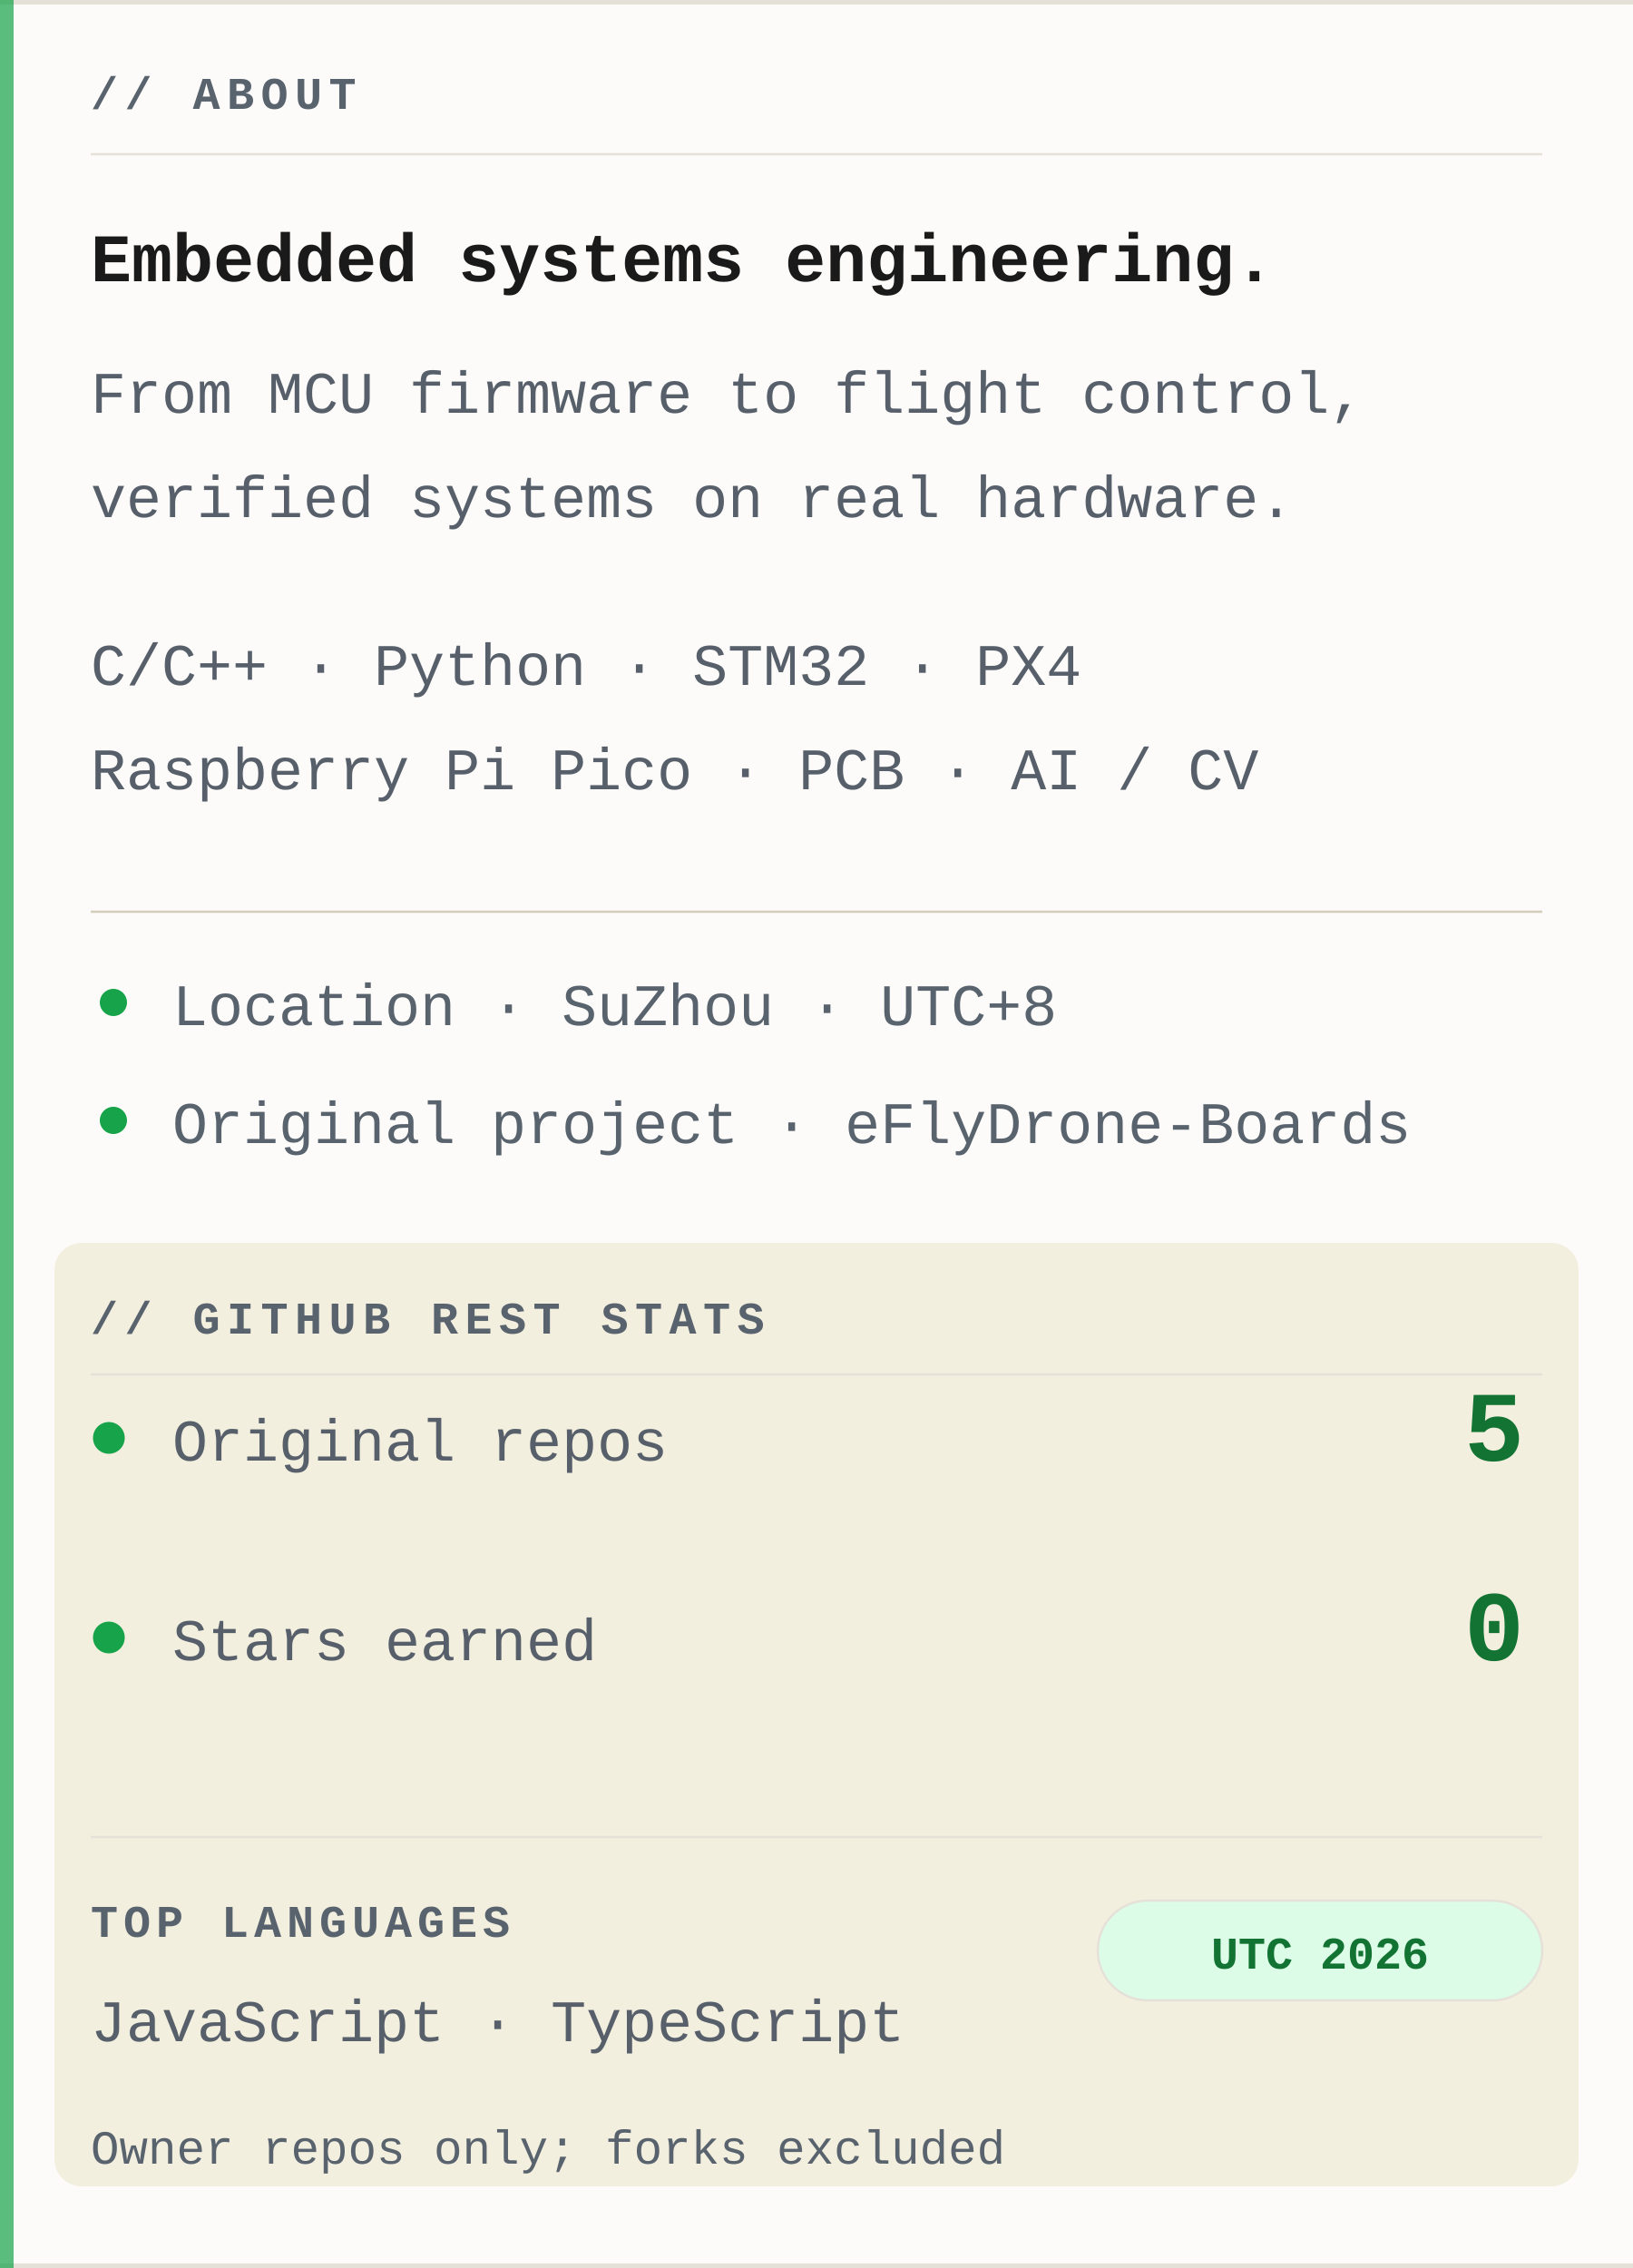
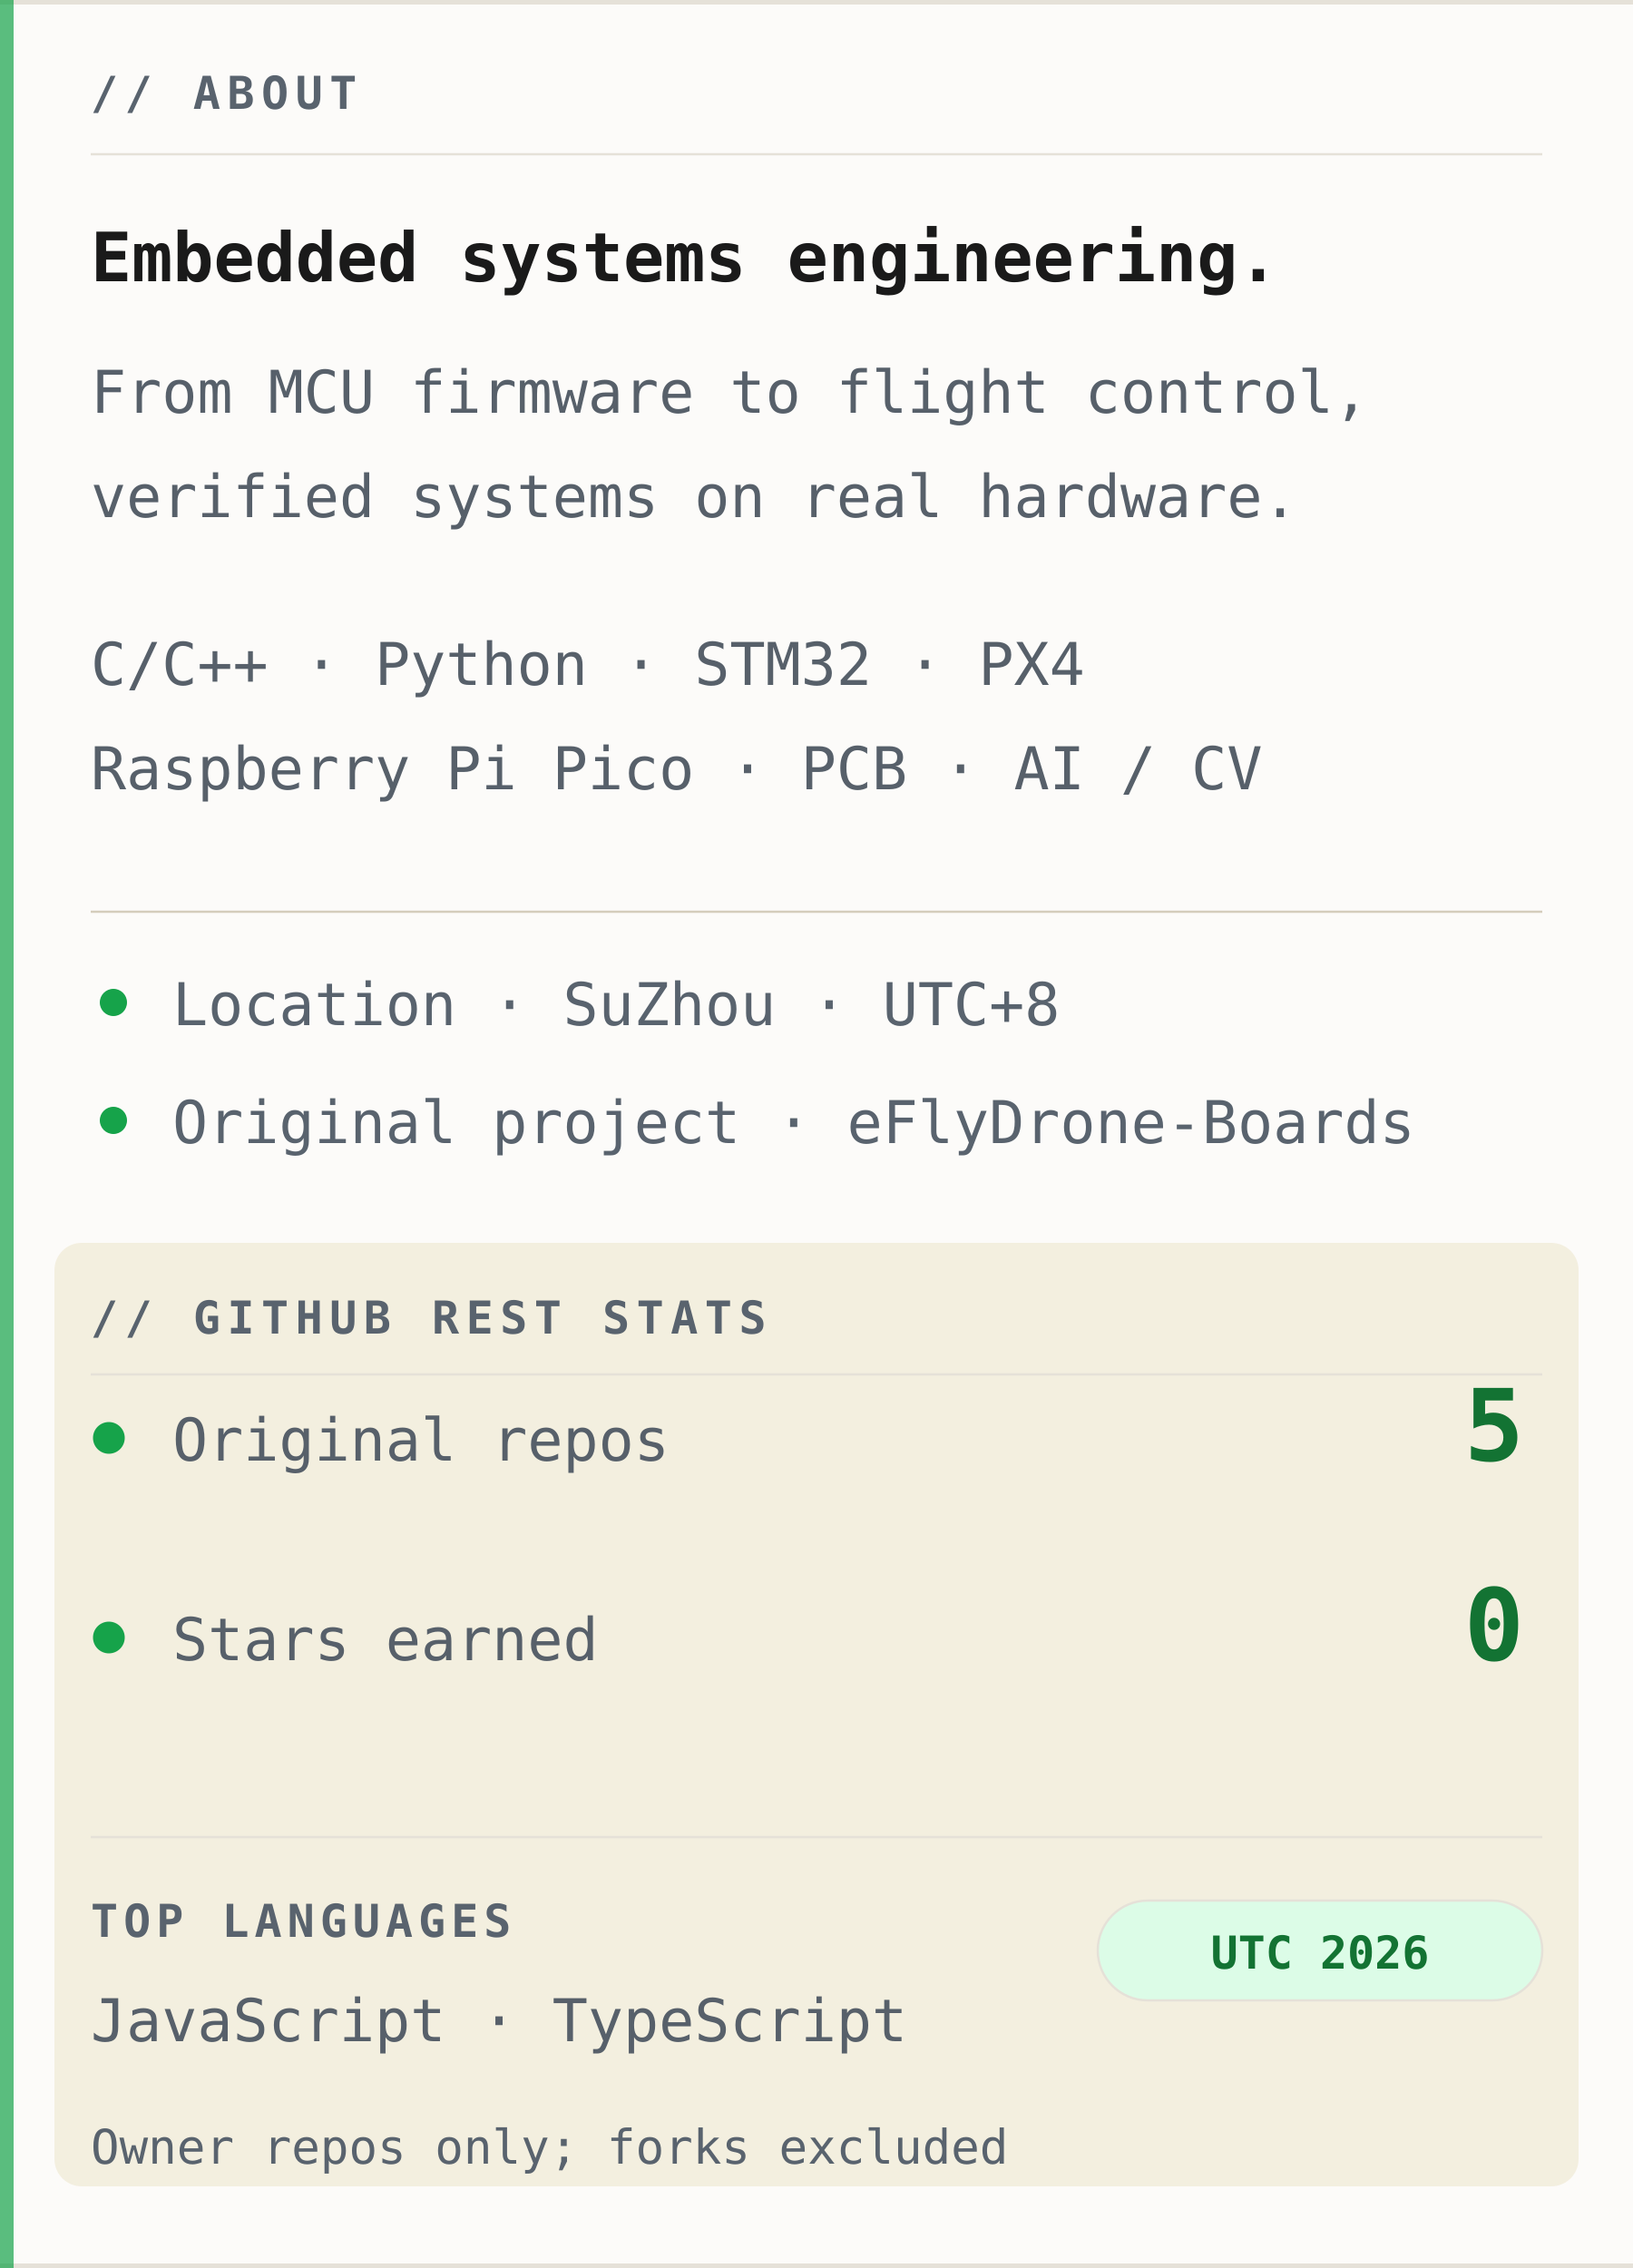
<svg xmlns="http://www.w3.org/2000/svg" width="360" height="500" viewBox="0 0 360 500" role="img" aria-labelledby="title desc">
  <rect width="360" height="500" fill="#fcfbf9" />
  <path d="M0 .5H360M0 499.5H360" stroke="#e5e1d8" stroke-width="1" />
-   <text x="20" y="24" font-family="'Courier New', Consolas, monospace" font-size="10" font-weight="700" letter-spacing="1.5" fill="#59636e">// ABOUT</text>
+   <text x="20" y="24" font-family="Consolas, Menlo, 'DejaVu Sans Mono', 'Courier New', monospace" font-size="10" font-weight="700" letter-spacing="1.5" fill="#59636e">// ABOUT</text>
  <path d="M20 34H340" stroke="#e5e1d8" stroke-width=".5" />
-   <text x="20" y="62" font-family="'Courier New', Consolas, monospace" font-size="15" font-weight="700" fill="#1a1a1a">Embedded systems engineering.</text>
-   <text x="20" y="91" font-family="'Courier New', Consolas, monospace" font-size="13" fill="#57606a">From MCU firmware to flight control,</text>
-   <text x="20" y="114" font-family="'Courier New', Consolas, monospace" font-size="13" fill="#57606a">verified systems on real hardware.</text>
-   <text x="20" y="151" font-family="'Courier New', Consolas, monospace" font-size="13" fill="#57606a">C/C++ · Python · STM32 · PX4</text>
-   <text x="20" y="174" font-family="'Courier New', Consolas, monospace" font-size="13" fill="#57606a">Raspberry Pi Pico · PCB · AI / CV</text>
+   <text x="20" y="62" font-family="Consolas, Menlo, 'DejaVu Sans Mono', 'Courier New', monospace" font-size="15" font-weight="700" fill="#1a1a1a">Embedded systems engineering.</text>
+   <text x="20" y="91" font-family="Consolas, Menlo, 'DejaVu Sans Mono', 'Courier New', monospace" font-size="13" fill="#57606a">From MCU firmware to flight control,</text>
+   <text x="20" y="114" font-family="Consolas, Menlo, 'DejaVu Sans Mono', 'Courier New', monospace" font-size="13" fill="#57606a">verified systems on real hardware.</text>
+   <text x="20" y="151" font-family="Consolas, Menlo, 'DejaVu Sans Mono', 'Courier New', monospace" font-size="13" fill="#57606a">C/C++ · Python · STM32 · PX4</text>
+   <text x="20" y="174" font-family="Consolas, Menlo, 'DejaVu Sans Mono', 'Courier New', monospace" font-size="13" fill="#57606a">Raspberry Pi Pico · PCB · AI / CV</text>
  <path d="M20 201H340" stroke="#d4cdbc" stroke-width=".5" />
  <circle cx="25" cy="221" r="3" fill="#16a34a" />
-   <text x="38" y="226" font-family="'Courier New', Consolas, monospace" font-size="13" fill="#59636e">Location · SuZhou · UTC+8</text>
+   <text x="38" y="226" font-family="Consolas, Menlo, 'DejaVu Sans Mono', 'Courier New', monospace" font-size="13" fill="#59636e">Location · SuZhou · UTC+8</text>
  <circle cx="25" cy="247" r="3" fill="#16a34a" />
-   <text x="38" y="252" font-family="'Courier New', Consolas, monospace" font-size="13" fill="#59636e">Original project · eFlyDrone-Boards</text>
+   <text x="38" y="252" font-family="Consolas, Menlo, 'DejaVu Sans Mono', 'Courier New', monospace" font-size="13" fill="#59636e">Original project · eFlyDrone-Boards</text>
  <rect x="12" y="274" width="336" height="208" rx="6" fill="#f0ead6" opacity=".72" />
-   <text x="20" y="294" font-family="'Courier New', Consolas, monospace" font-size="10" font-weight="700" letter-spacing="1.5" fill="#59636e">// GITHUB REST STATS</text>
+   <text x="20" y="294" font-family="Consolas, Menlo, 'DejaVu Sans Mono', 'Courier New', monospace" font-size="10" font-weight="700" letter-spacing="1.5" fill="#59636e">// GITHUB REST STATS</text>
  <path d="M20 303H340" stroke="#e5e1d8" stroke-width=".5" />
  <circle cx="24" cy="317" r="3.5" fill="#16a34a" />
-   <text x="38" y="322" font-family="'Courier New', Consolas, monospace" font-size="13" fill="#57606a">Original repos</text>
-   <text x="336" y="322" text-anchor="end" font-family="'Courier New', Consolas, monospace" font-size="22" font-weight="700" fill="#137333">5</text>
+   <text x="38" y="322" font-family="Consolas, Menlo, 'DejaVu Sans Mono', 'Courier New', monospace" font-size="13" fill="#57606a">Original repos</text>
+   <text x="336" y="322" text-anchor="end" font-family="Consolas, Menlo, 'DejaVu Sans Mono', 'Courier New', monospace" font-size="22" font-weight="700" fill="#137333">5</text>
  <circle cx="24" cy="361" r="3.5" fill="#16a34a" />
-   <text x="38" y="366" font-family="'Courier New', Consolas, monospace" font-size="13" fill="#57606a">Stars earned</text>
-   <text x="336" y="366" text-anchor="end" font-family="'Courier New', Consolas, monospace" font-size="22" font-weight="700" fill="#137333">0</text>
+   <text x="38" y="366" font-family="Consolas, Menlo, 'DejaVu Sans Mono', 'Courier New', monospace" font-size="13" fill="#57606a">Stars earned</text>
+   <text x="336" y="366" text-anchor="end" font-family="Consolas, Menlo, 'DejaVu Sans Mono', 'Courier New', monospace" font-size="22" font-weight="700" fill="#137333">0</text>
  <path d="M20 405H340" stroke="#e5e1d8" stroke-width=".5" />
-   <text x="20" y="427" font-family="'Courier New', Consolas, monospace" font-size="10" font-weight="700" letter-spacing="1.2" fill="#59636e">TOP LANGUAGES</text>
-   <text x="20" y="450" font-family="'Courier New', Consolas, monospace" font-size="13" fill="#57606a">JavaScript · TypeScript</text>
+   <text x="20" y="427" font-family="Consolas, Menlo, 'DejaVu Sans Mono', 'Courier New', monospace" font-size="10" font-weight="700" letter-spacing="1.2" fill="#59636e">TOP LANGUAGES</text>
+   <text x="20" y="450" font-family="Consolas, Menlo, 'DejaVu Sans Mono', 'Courier New', monospace" font-size="13" fill="#57606a">JavaScript · TypeScript</text>
  <rect x="242" y="419" width="98" height="22" rx="11" fill="#dcfce7" stroke="#e5e1d8" stroke-width=".5" />
-   <text x="291" y="434" text-anchor="middle" font-family="'Courier New', Consolas, monospace" font-size="10" font-weight="700" fill="#137333">UTC 2026</text>
-   <text x="20" y="477" font-family="'Courier New', Consolas, monospace" font-size="10.5" fill="#59636e">Owner repos only; forks excluded</text>
+   <text x="291" y="434" text-anchor="middle" font-family="Consolas, Menlo, 'DejaVu Sans Mono', 'Courier New', monospace" font-size="10" font-weight="700" fill="#137333">UTC 2026</text>
+   <text x="20" y="477" font-family="Consolas, Menlo, 'DejaVu Sans Mono', 'Courier New', monospace" font-size="10.5" fill="#59636e">Owner repos only; forks excluded</text>
  <rect width="3" height="500" fill="#16a34a" opacity=".7" />
</svg>
